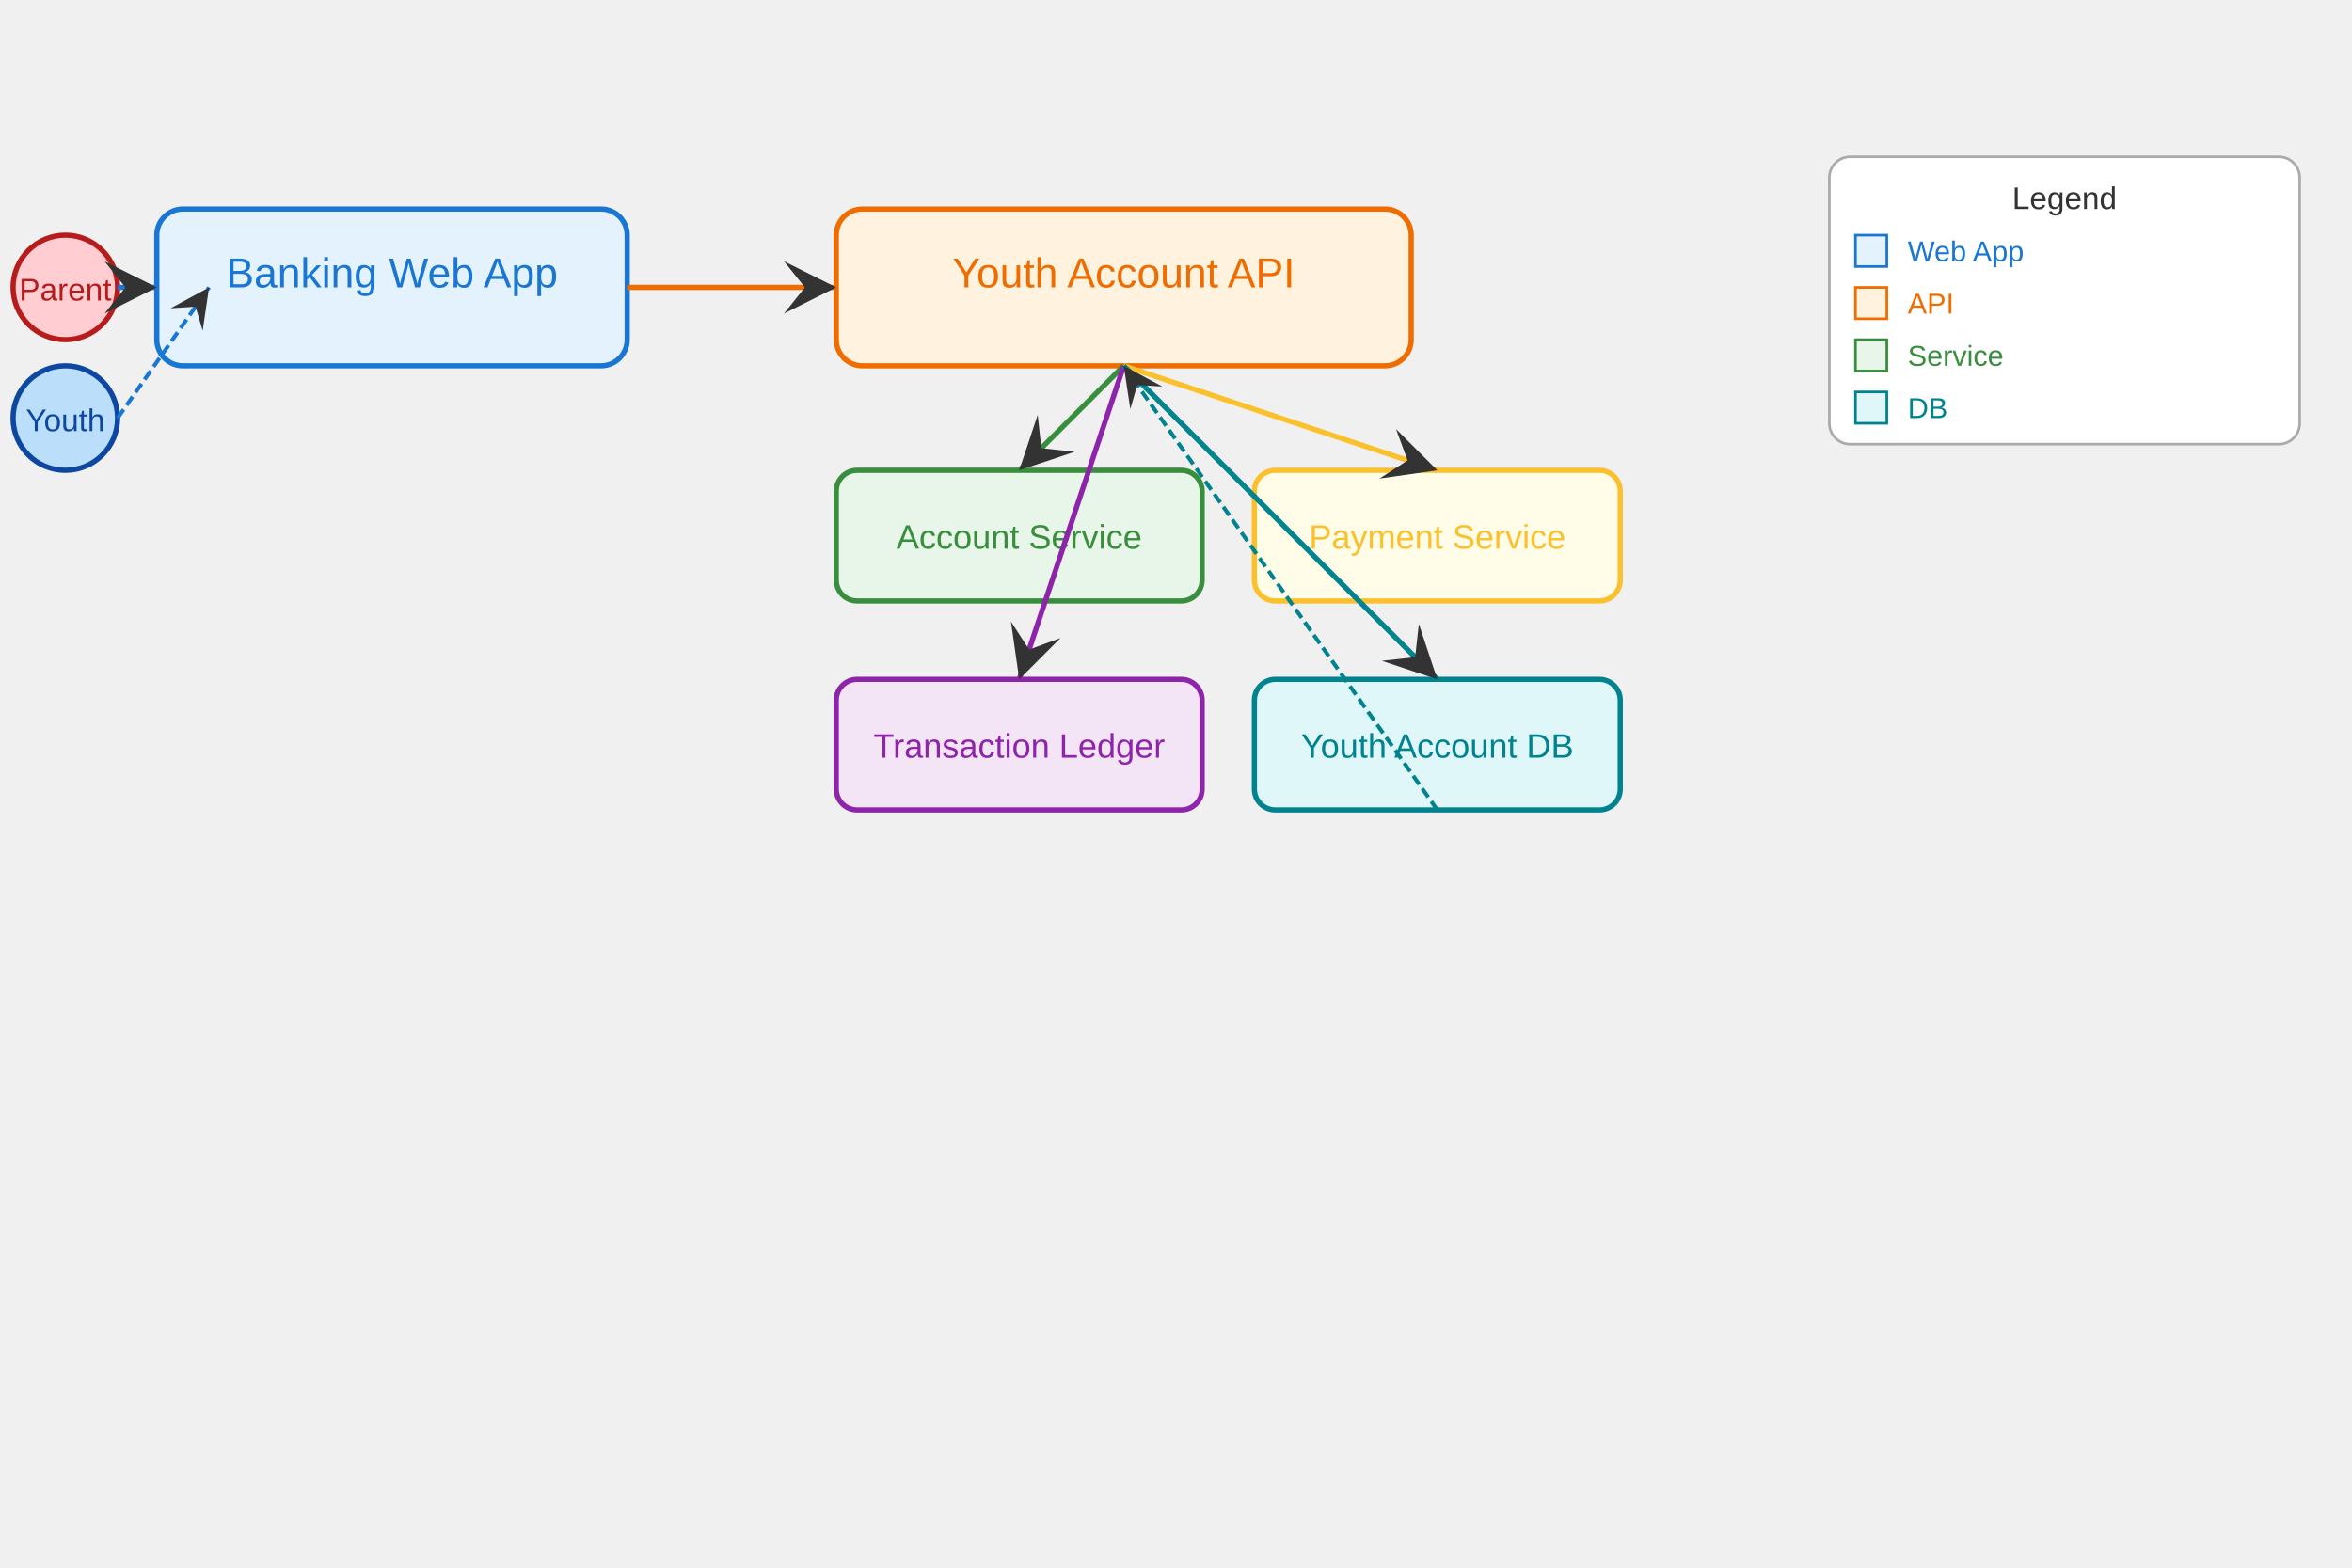
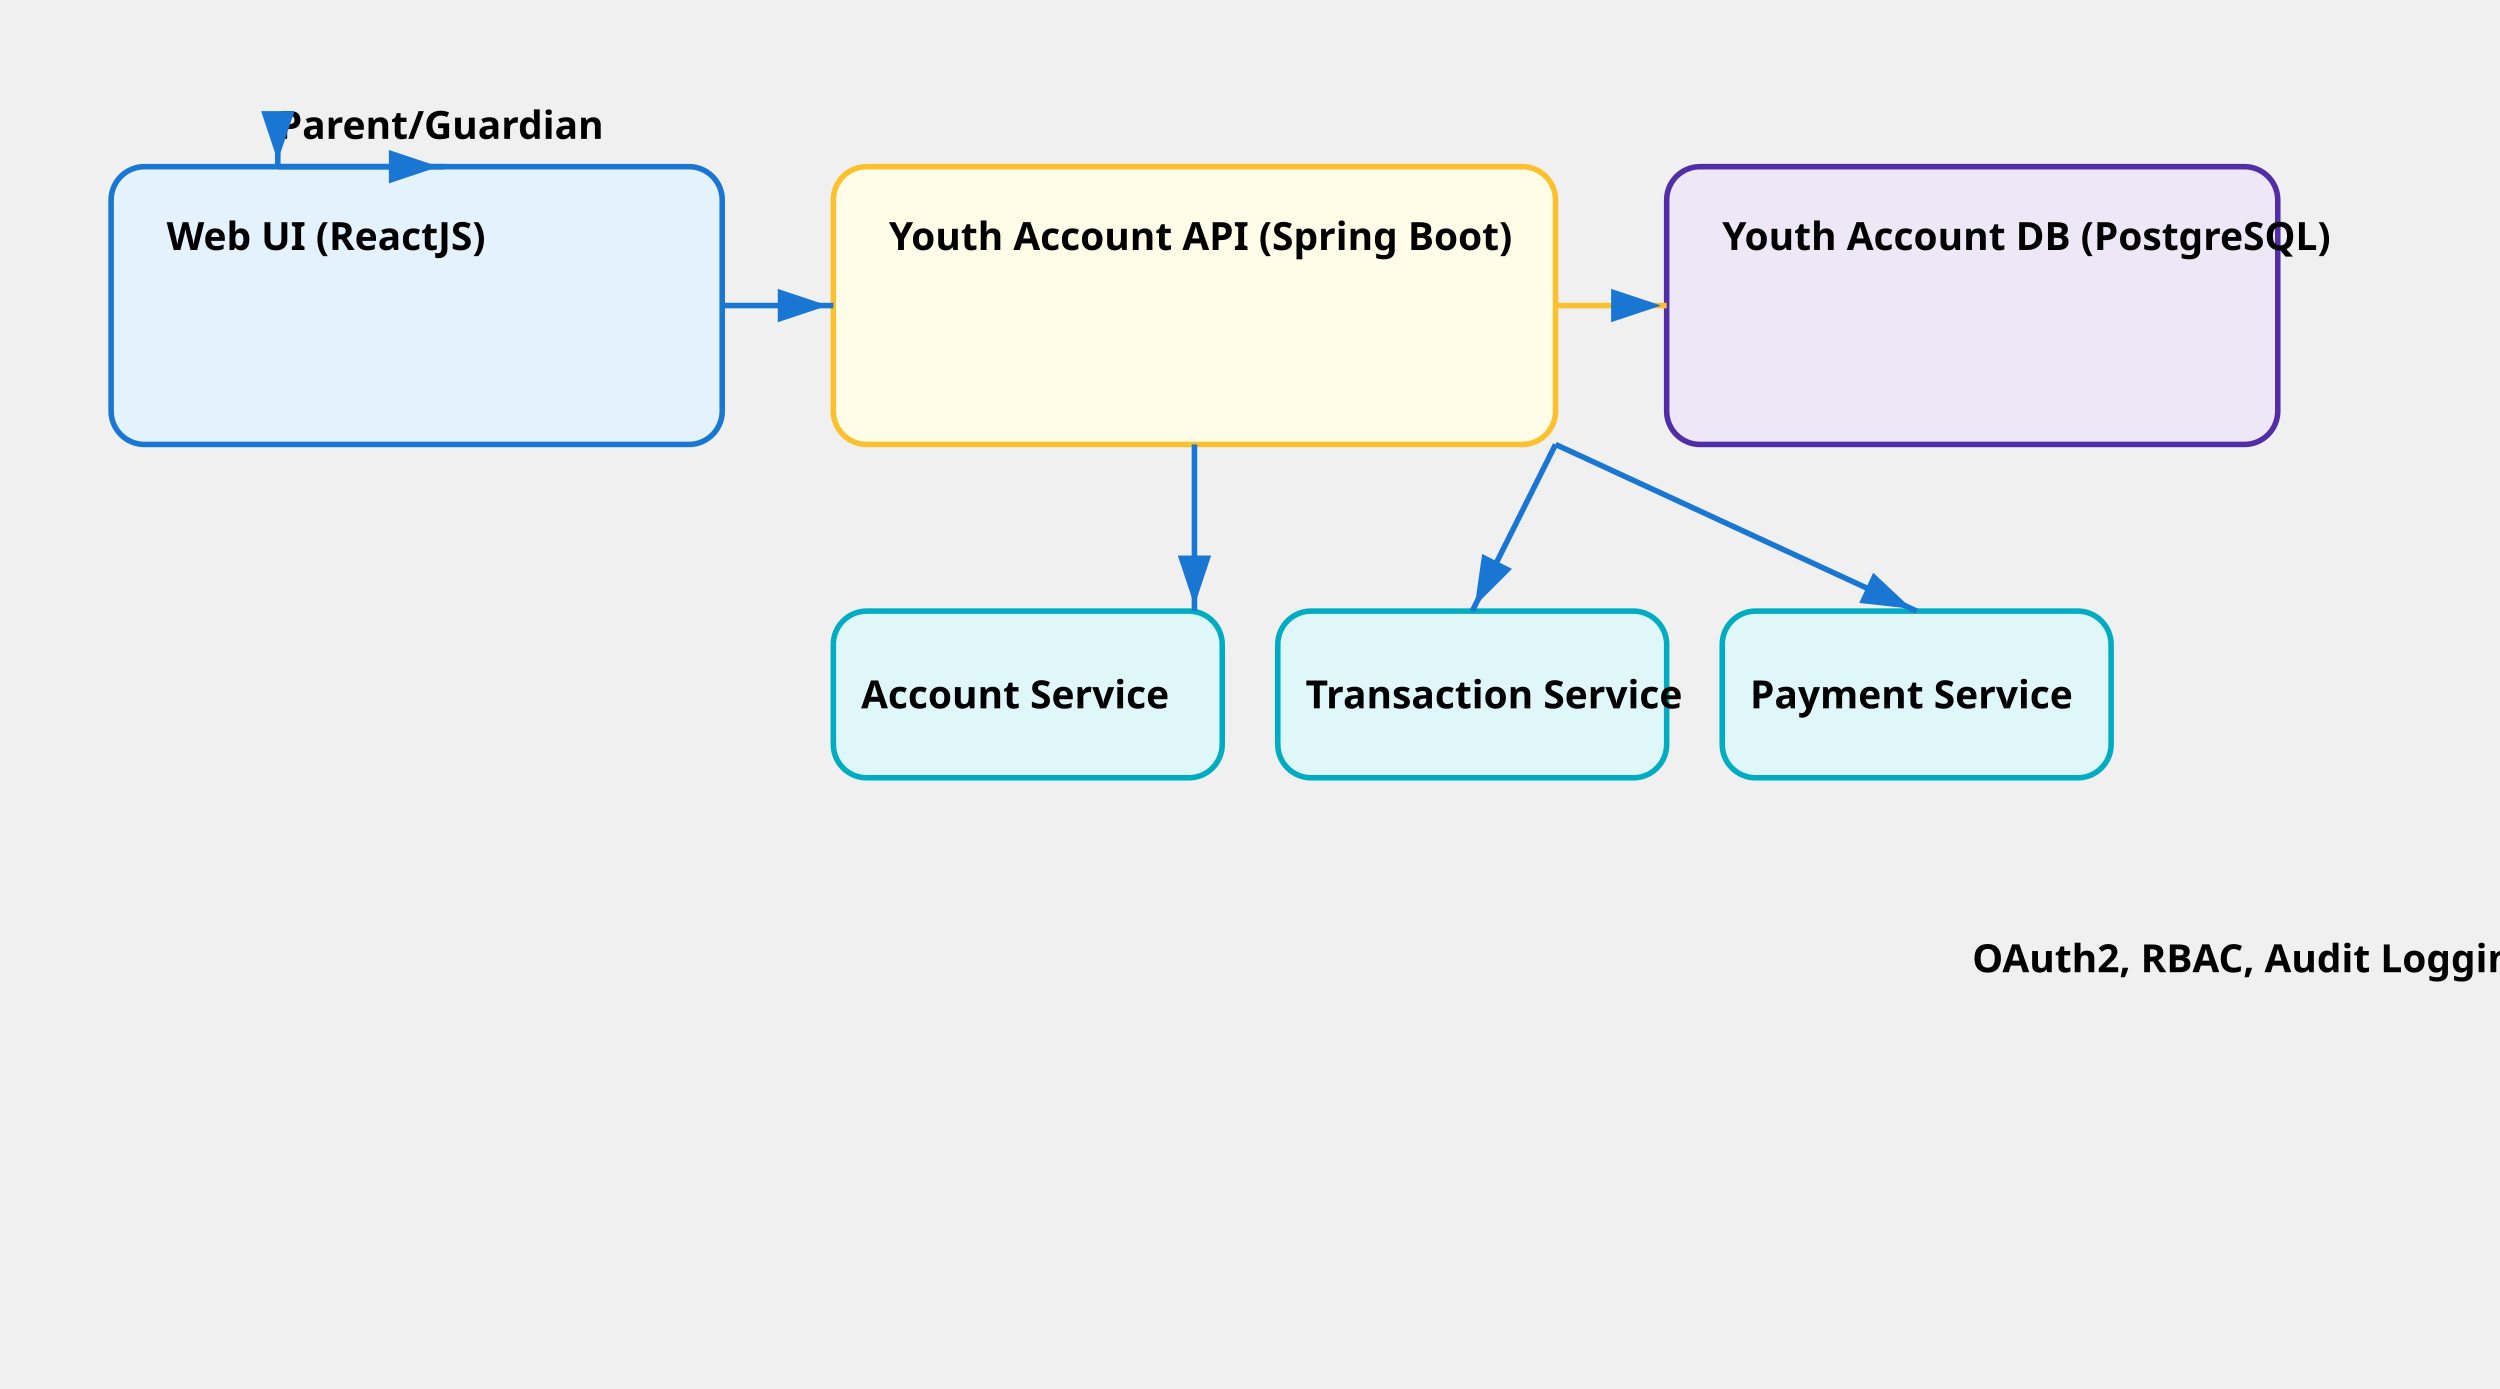
- <svg xmlns="http://www.w3.org/2000/svg" width="900" height="600" font-family="Arial, sans-serif">
-   <rect x="60" y="80" width="180" height="60" fill="#e3f2fd" stroke="#1976d2" stroke-width="2" rx="10" />
-   <text x="150" y="110" font-size="16" text-anchor="middle" fill="#1976d2">Banking Web App</text>
-   <rect x="320" y="80" width="220" height="60" fill="#fff3e0" stroke="#ef6c00" stroke-width="2" rx="10" />
-   <text x="430" y="110" font-size="16" text-anchor="middle" fill="#ef6c00">Youth Account API</text>
-   <rect x="320" y="180" width="140" height="50" fill="#e8f5e9" stroke="#388e3c" stroke-width="2" rx="8" />
-   <text x="390" y="210" font-size="13" text-anchor="middle" fill="#388e3c">Account Service</text>
-   <rect x="480" y="180" width="140" height="50" fill="#fffde7" stroke="#fbc02d" stroke-width="2" rx="8" />
-   <text x="550" y="210" font-size="13" text-anchor="middle" fill="#fbc02d">Payment Service</text>
-   <rect x="320" y="260" width="140" height="50" fill="#f3e5f5" stroke="#8e24aa" stroke-width="2" rx="8" />
-   <text x="390" y="290" font-size="13" text-anchor="middle" fill="#8e24aa">Transaction Ledger</text>
-   <rect x="480" y="260" width="140" height="50" fill="#e0f7fa" stroke="#00838f" stroke-width="2" rx="8" />
-   <text x="550" y="290" font-size="13" text-anchor="middle" fill="#00838f">Youth Account DB</text>
-   <ellipse cx="25" cy="110" rx="20" ry="20" fill="#ffcdd2" stroke="#b71c1c" stroke-width="2" />
-   <text x="25" y="115" font-size="12" text-anchor="middle" fill="#b71c1c">Parent</text>
-   <ellipse cx="25" cy="160" rx="20" ry="20" fill="#bbdefb" stroke="#0d47a1" stroke-width="2" />
-   <text x="25" y="165" font-size="12" text-anchor="middle" fill="#0d47a1">Youth</text>
-   <line x1="45" y1="110" x2="60" y2="110" stroke="#1976d2" stroke-width="2" marker-end="url(#arrow)" />
-   <line x1="45" y1="160" x2="80" y2="110" stroke="#1976d2" stroke-width="1.5" marker-end="url(#arrow)" stroke-dasharray="4,2" />
-   <line x1="240" y1="110" x2="320" y2="110" stroke="#ef6c00" stroke-width="2" marker-end="url(#arrow)" />
-   <line x1="430" y1="140" x2="390" y2="180" stroke="#388e3c" stroke-width="2" marker-end="url(#arrow)" />
-   <line x1="430" y1="140" x2="550" y2="180" stroke="#fbc02d" stroke-width="2" marker-end="url(#arrow)" />
-   <line x1="430" y1="140" x2="390" y2="260" stroke="#8e24aa" stroke-width="2" marker-end="url(#arrow)" />
-   <line x1="430" y1="140" x2="550" y2="260" stroke="#00838f" stroke-width="2" marker-end="url(#arrow)" />
-   <line x1="550" y1="310" x2="430" y2="140" stroke="#00838f" stroke-width="1.5" marker-end="url(#arrow)" stroke-dasharray="4,2" />
+ <svg xmlns="http://www.w3.org/2000/svg" width="900" height="500">
+   <style>.component { font: bold 14px sans-serif; }</style>
+   <rect x="40" y="60" width="220" height="100" rx="12" fill="#e3f2fd" stroke="#1976d2" stroke-width="2" />
+   <text x="60" y="90" class="component">Web UI (ReactJS)</text>
+   <rect x="300" y="60" width="260" height="100" rx="12" fill="#fffde7" stroke="#fbc02d" stroke-width="2" />
+   <text x="320" y="90" class="component">Youth Account API (Spring Boot)</text>
+   <rect x="600" y="60" width="220" height="100" rx="12" fill="#ede7f6" stroke="#512da8" stroke-width="2" />
+   <text x="620" y="90" class="component">Youth Account DB (PostgreSQL)</text>
+   <rect x="300" y="220" width="140" height="60" rx="12" fill="#e0f7fa" stroke="#00acc1" stroke-width="2" />
+   <text x="310" y="255" class="component">Account Service</text>
+   <rect x="460" y="220" width="140" height="60" rx="12" fill="#e0f7fa" stroke="#00acc1" stroke-width="2" />
+   <text x="470" y="255" class="component">Transaction Service</text>
+   <rect x="620" y="220" width="140" height="60" rx="12" fill="#e0f7fa" stroke="#00acc1" stroke-width="2" />
+   <text x="630" y="255" class="component">Payment Service</text>
+   <line x1="260" y1="110" x2="300" y2="110" stroke="#1976d2" stroke-width="2" marker-end="url(#arrow)" />
+   <line x1="560" y1="110" x2="600" y2="110" stroke="#fbc02d" stroke-width="2" marker-end="url(#arrow)" />
+   <line x1="430" y1="160" x2="430" y2="220" stroke="#1976d2" stroke-width="2" marker-end="url(#arrow)" />
+   <line x1="560" y1="160" x2="530" y2="220" stroke="#1976d2" stroke-width="2" marker-end="url(#arrow)" />
+   <line x1="560" y1="160" x2="690" y2="220" stroke="#1976d2" stroke-width="2" marker-end="url(#arrow)" />
  <defs>
-     <marker id="arrow" markerWidth="10" markerHeight="10" refX="10" refY="5" orient="auto" markerUnits="strokeWidth">
-       <path d="M0,0 L10,5 L0,10 L4,5 Z" fill="#333" />
+     <marker id="arrow" markerWidth="10" markerHeight="10" refX="10" refY="3" orient="auto" markerUnits="strokeWidth">
+       <path d="M0,0 L0,6 L9,3 z" fill="#1976d2" />
    </marker>
  </defs>
-   <rect x="700" y="60" width="180" height="110" fill="#fff" stroke="#aaa" rx="8" />
-   <text x="790" y="80" font-size="12" text-anchor="middle" fill="#333">Legend</text>
-   <rect x="710" y="90" width="12" height="12" fill="#e3f2fd" stroke="#1976d2" />
-   <text x="730" y="100" font-size="11" fill="#1976d2">Web App</text>
-   <rect x="710" y="110" width="12" height="12" fill="#fff3e0" stroke="#ef6c00" />
-   <text x="730" y="120" font-size="11" fill="#ef6c00">API</text>
-   <rect x="710" y="130" width="12" height="12" fill="#e8f5e9" stroke="#388e3c" />
-   <text x="730" y="140" font-size="11" fill="#388e3c">Service</text>
-   <rect x="710" y="150" width="12" height="12" fill="#e0f7fa" stroke="#00838f" />
-   <text x="730" y="160" font-size="11" fill="#00838f">DB</text>
+   <text x="100" y="50" class="component">Parent/Guardian</text>
+   <line x1="100" y1="55" x2="100" y2="60" stroke="#1976d2" stroke-width="2" marker-end="url(#arrow)" />
+   <line x1="100" y1="60" x2="160" y2="60" stroke="#1976d2" stroke-width="2" marker-end="url(#arrow)" />
+   <text x="710" y="350" class="component">OAuth2, RBAC, Audit Logging enforced on all API calls</text>
</svg>
